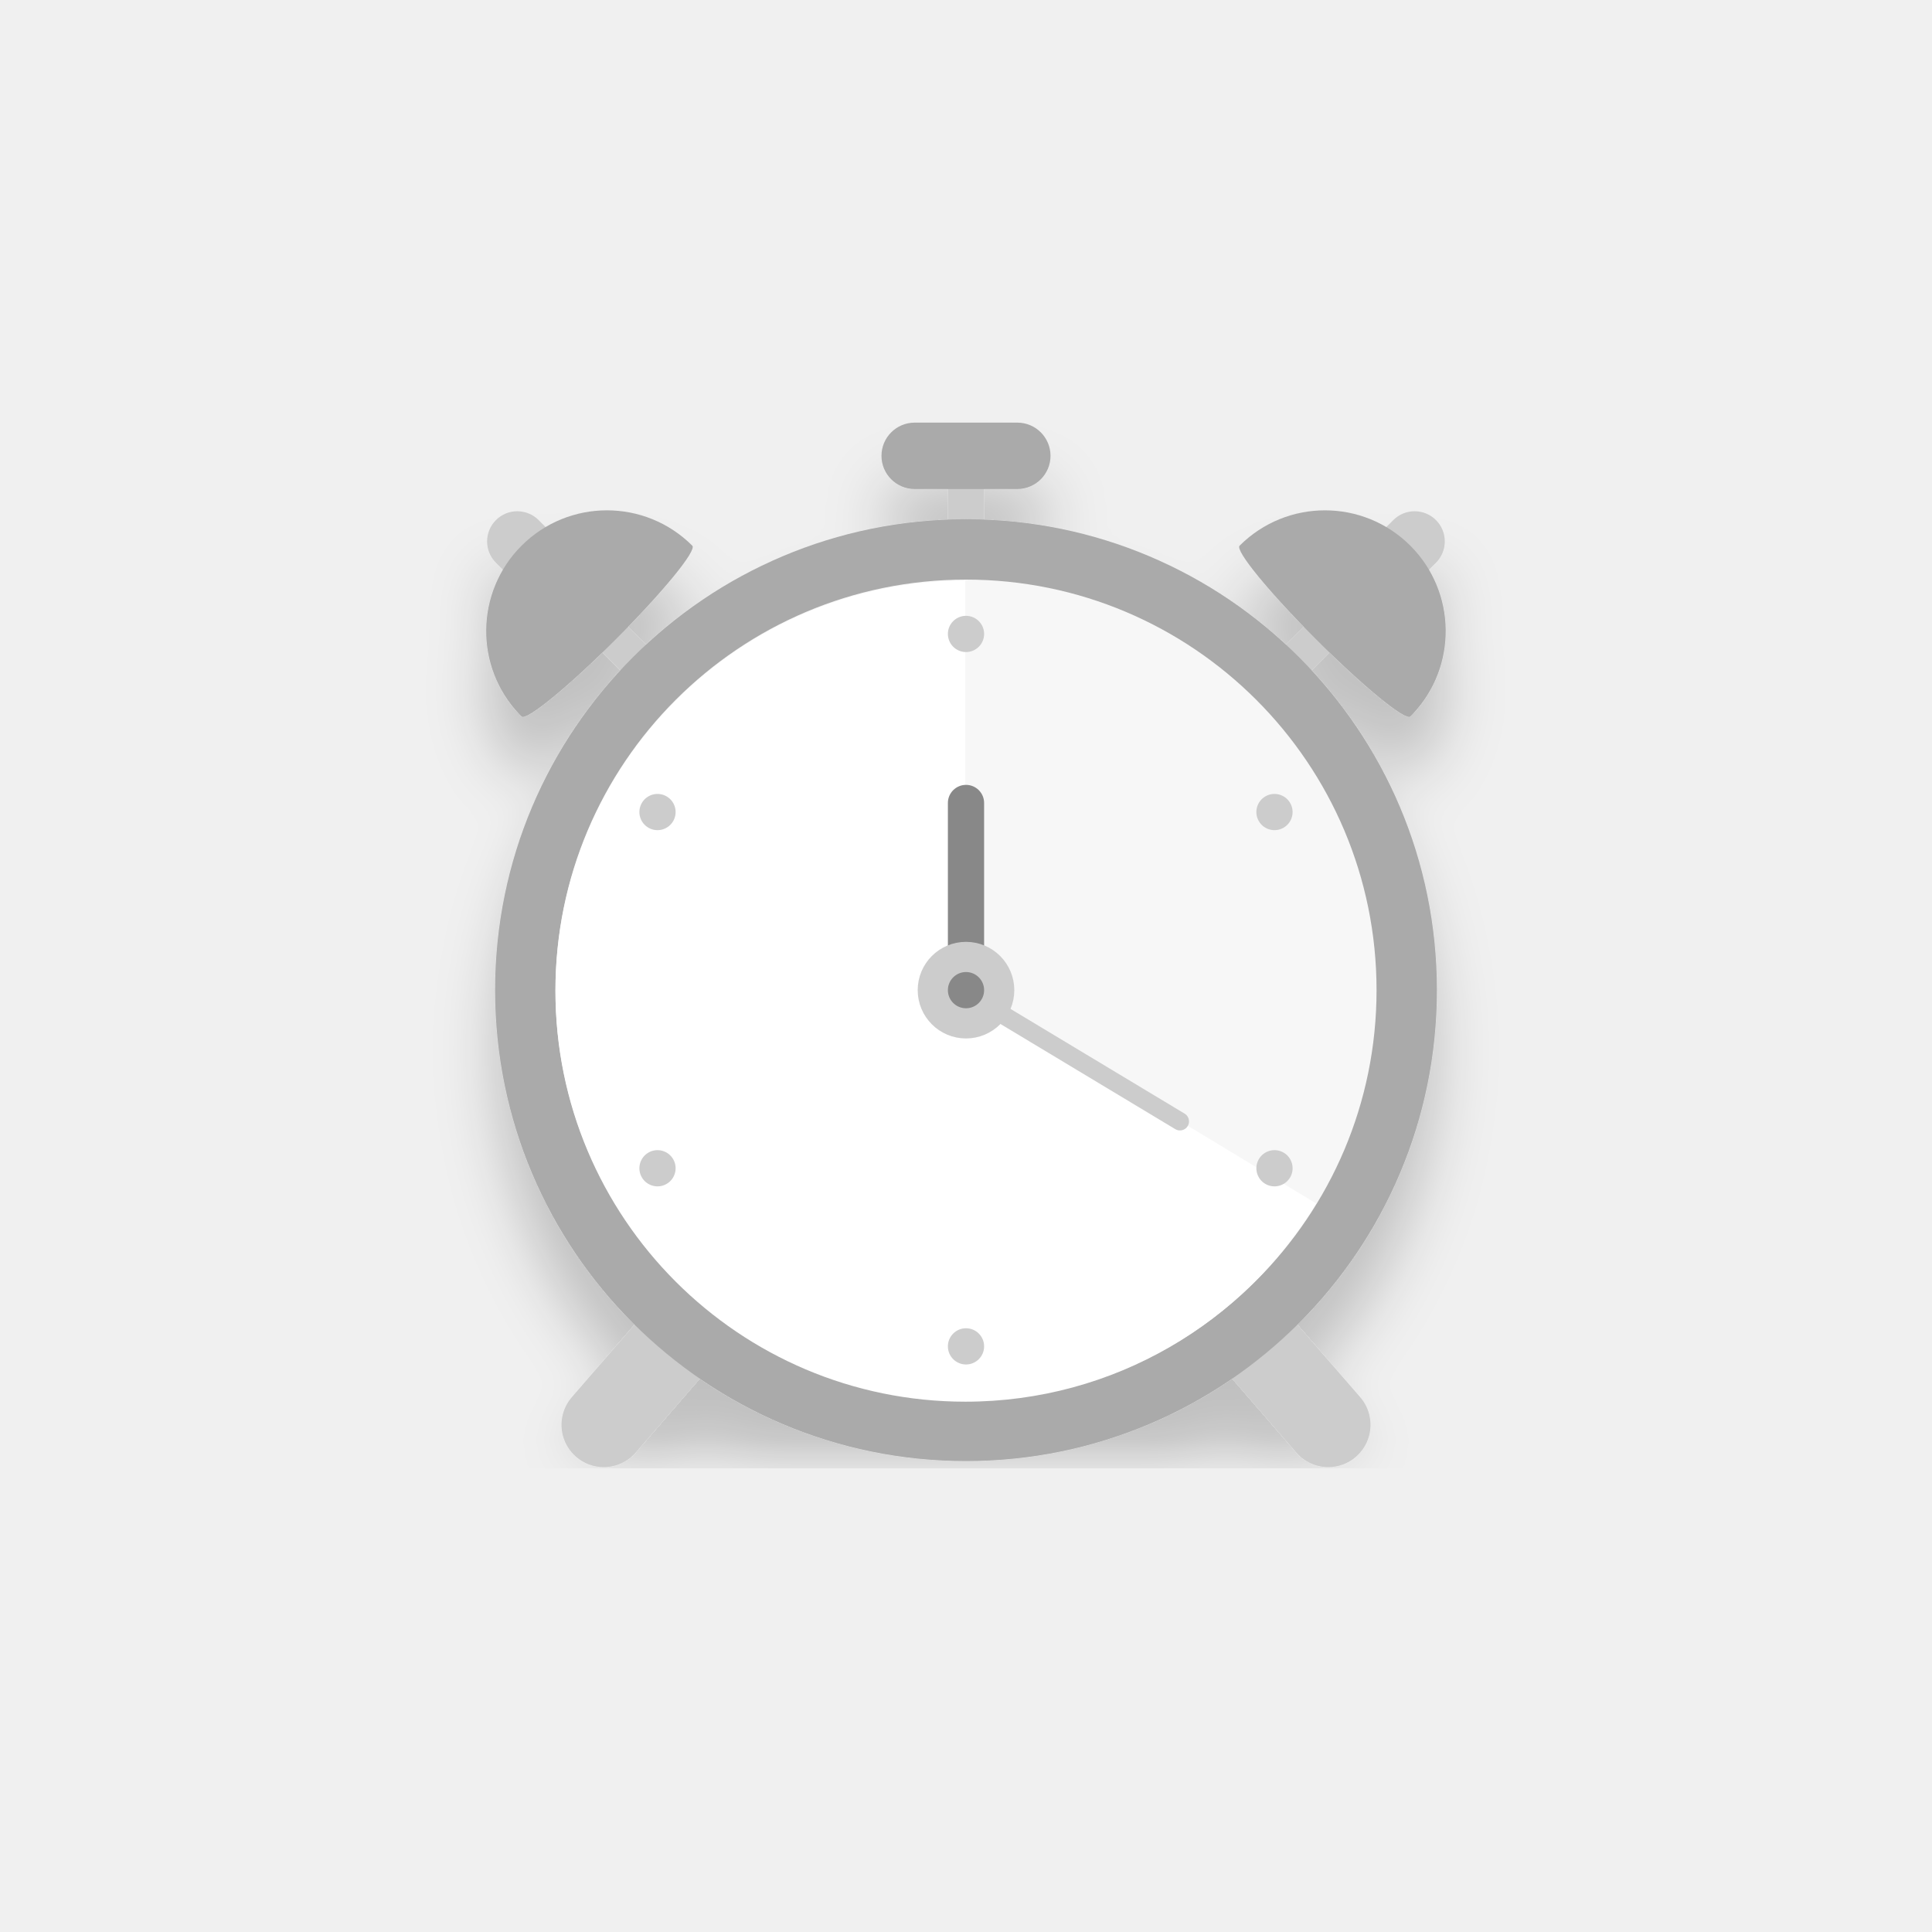
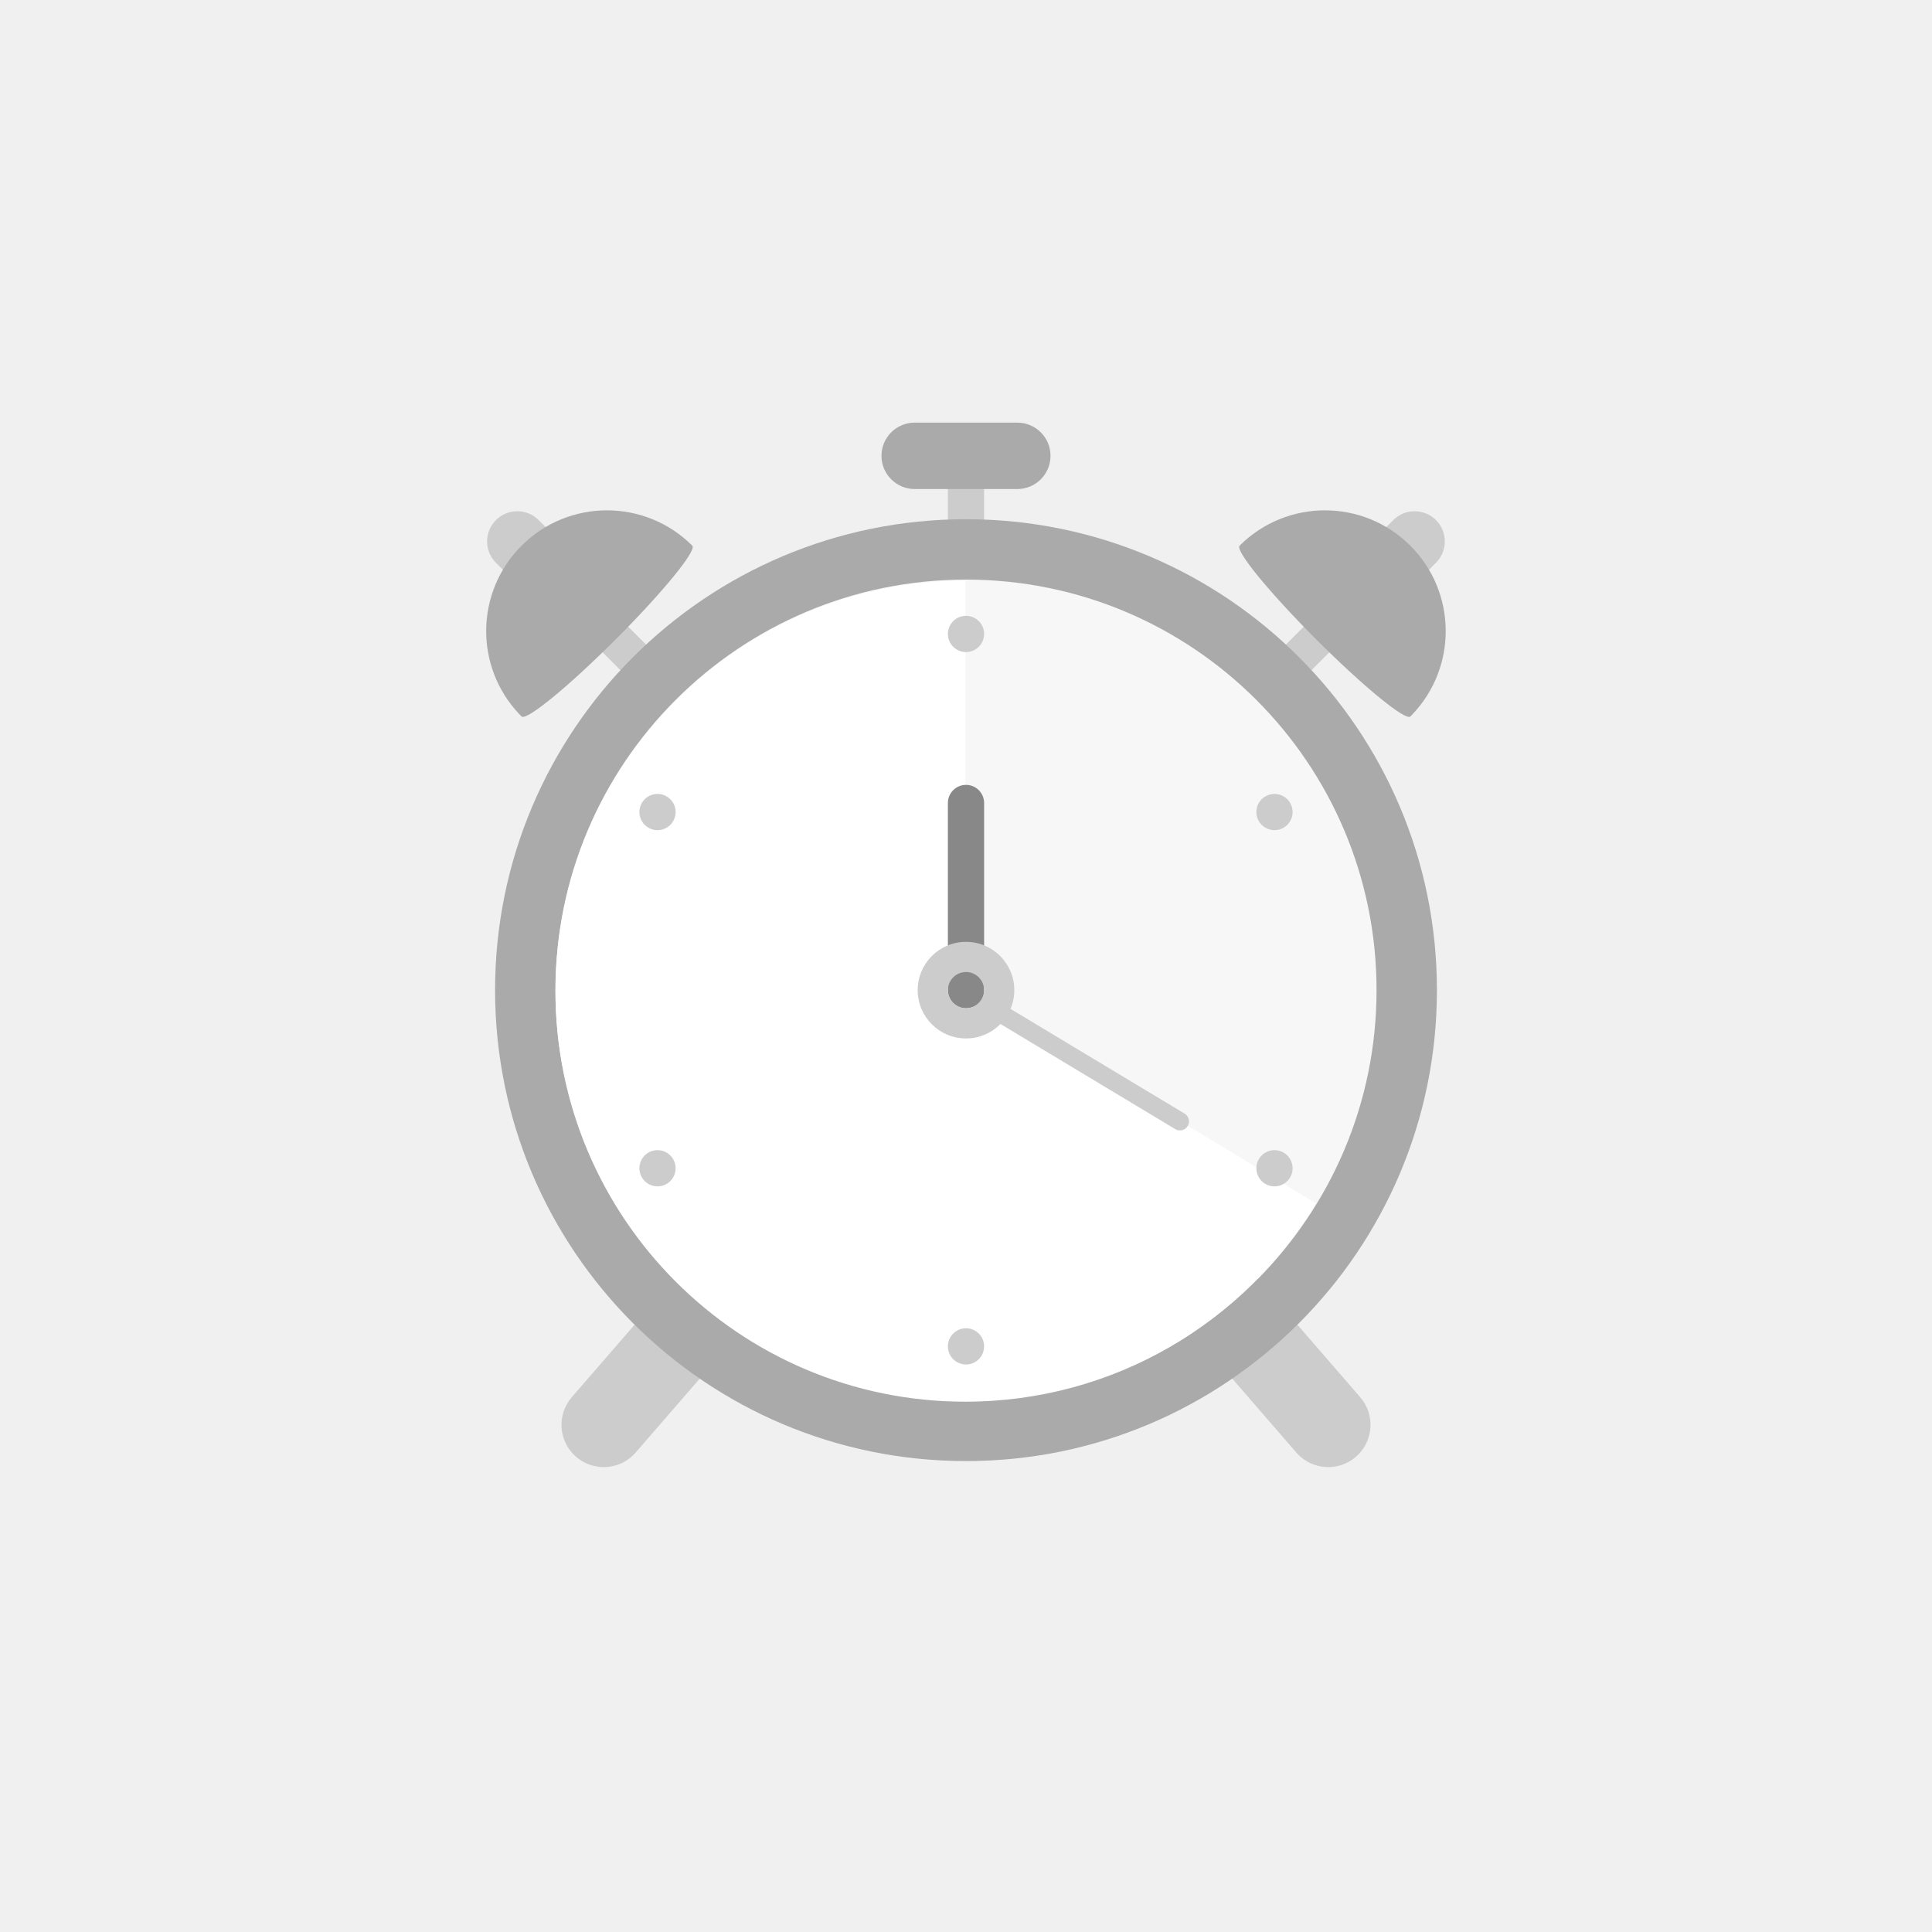
- <svg xmlns="http://www.w3.org/2000/svg" xmlns:xlink="http://www.w3.org/1999/xlink" width="160" height="160" viewBox="0 0 160 160">
+ <svg xmlns="http://www.w3.org/2000/svg" xmlns:xlink="http://www.w3.org/1999/xlink" width="160px" height="160px" viewBox="0 0 160 160" version="1.1">
  <defs>
-     <filter id="a3h05d5bsa" width="106.7%" height="107.2%" x="-3.3%" y="-3.6%" filterUnits="objectBoundingBox">
-       <feOffset dy="5" in="SourceAlpha" result="shadowOffsetOuter1" />
-       <feGaussianBlur in="shadowOffsetOuter1" result="shadowBlurOuter1" stdDeviation="2.5" />
-       <feColorMatrix in="shadowBlurOuter1" result="shadowMatrixOuter1" values="0 0 0 0 0 0 0 0 0 0 0 0 0 0 0 0 0 0 0.2 0" />
-       <feMerge>
-         <feMergeNode in="shadowMatrixOuter1" />
-         <feMergeNode in="SourceGraphic" />
-       </feMerge>
-     </filter>
-     <rect id="rw3zmsvocb" width="14" height="3" x="0" y="7" rx="1.5" />
+     <path d="M4,4.5 L10,4.5 C10.828,4.5 11.5,5.172 11.5,6 C11.5,6.828 10.828,7.5 10,7.5 L4,7.5 C3.172,7.5 2.5,6.828 2.5,6 C2.5,5.172 3.172,4.5 4,4.5 Z" id="path-1" />
  </defs>
-   <g fill="none" fill-rule="evenodd" filter="url(#a3h05d5bsa)" transform="translate(-220 -140)">
-     <g transform="translate(252 174)">
-       <path stroke="#CCC" stroke-linecap="round" stroke-linejoin="round" stroke-width="7" d="M65 69L78 84" />
-       <path stroke="#CCC" stroke-linecap="round" stroke-linejoin="round" stroke-width="7" d="M18 69L31 84" transform="matrix(-1 0 0 1 49 0)" />
-       <g transform="translate(41 1)">
-         <use fill="#CCC" transform="rotate(90 7 8.5)" xlink:href="#rw3zmsvocb" />
-         <rect width="14" height="5.5" fill="#AAA" rx="2.75" />
+   <g id="09.일러스트/세션연장(Outline)" stroke="none" stroke-width="1" fill="none" fill-rule="evenodd">
+     <g id="Group-22" transform="translate(32, 34)">
+       <circle id="Oval" fill="#F7F7F7" cx="48.5" cy="48.5" r="37.5" />
+       <path d="M62.708,66.355 C64.116,65.134 66.222,65.238 67.506,66.556 L67.645,66.708 L80.645,81.708 C81.911,83.168 81.753,85.379 80.292,86.645 C78.884,87.866 76.778,87.762 75.494,86.444 L75.355,86.292 L62.355,71.292 C61.089,69.832 61.247,67.621 62.708,66.355 Z" id="Path-2" fill="#CCCCCC" fill-rule="nonzero" />
+       <path d="M15.708,66.355 C17.116,65.134 19.222,65.238 20.506,66.556 L20.645,66.708 L33.645,81.708 C34.911,83.168 34.753,85.379 33.292,86.645 C31.884,87.866 29.778,87.762 28.494,86.444 L28.355,86.292 L15.355,71.292 C14.089,69.832 14.247,67.621 15.708,66.355 Z" id="Path-2-Copy" fill="#CCCCCC" fill-rule="nonzero" transform="translate(24.5, 76.5) scale(-1, 1) translate(-24.5, -76.5) " />
+       <g id="Group-3" transform="translate(41, 1)">
+         <mask id="mask-2" fill="white">
+           <use xlink:href="#path-1" />
+         </mask>
+         <use id="Rectangle-Copy-3" fill="#CCCCCC" transform="translate(7, 6) rotate(-270) translate(-7, -6) " xlink:href="#path-1" />
+         <rect id="Rectangle" fill="#AAAAAA" x="0" y="0" width="14" height="5.5" rx="2.75" />
      </g>
-       <g transform="rotate(-45 20.485 5.657)">
-         <rect width="3" height="15" x="8.5" y="6" fill="#CCC" rx="1.5" />
-         <rect width="5" height="7" x="7.5" fill="#CCC" rx="2.5" />
-         <path fill="#AAA" d="M.004 12.72C.152 7.327 4.57 3 10 3c5.523 0 10 4.477 10 10 0 .552-4.477 1-10 1s-10-.448-10-1z" />
+       <g id="Group-Copy" transform="translate(15.70442, 15.56163) scale(-1, 1) rotate(-320) translate(-15.70442, -15.56163) translate(5.204416, 4.561628)" />
+       <g id="Group-4" transform="translate(16.49569, 16.49569) rotate(-45) translate(-16.49569, -16.49569) translate(6.495689, 5.995689)">
+         <rect id="Rectangle" fill="#CCCCCC" x="8.5" y="6" width="3" height="15" rx="1.5" />
+         <rect id="Rectangle" fill="#CCCCCC" x="7.5" y="0" width="5" height="7" rx="2.5" />
+         <path d="M0.004,12.72 C0.152,7.327 4.571,3 10,3 C15.523,3 20,7.477 20,13 C20,13.552 15.523,14 10,14 C4.477,14 0,13.552 0,13 L0,13 Z" id="Combined-Shape" fill="#AAAAAA" />
      </g>
-       <g transform="scale(-1 1) rotate(-45 -27.51 121.529)">
-         <rect width="3" height="15" x="8.5" y="6" fill="#CCC" rx="1.5" />
-         <rect width="5" height="7" x="7.5" fill="#CCC" rx="2.5" />
-         <path fill="#AAA" d="M.004 12.72C.152 7.327 4.57 3 10 3c5.523 0 10 4.477 10 10 0 .552-4.477 1-10 1s-10-.448-10-1z" />
+       <g id="Group-4" transform="translate(79.49569, 16.49569) scale(-1, 1) rotate(-45) translate(-79.49569, -16.49569) translate(69.49569, 5.995689)">
+         <rect id="Rectangle" fill="#CCCCCC" x="8.5" y="6" width="3" height="15" rx="1.5" />
+         <rect id="Rectangle" fill="#CCCCCC" x="7.5" y="0" width="5" height="7" rx="2.5" />
+         <path d="M0.004,12.72 C0.152,7.327 4.571,3 10,3 C15.523,3 20,7.477 20,13 C20,13.552 15.523,14 10,14 C4.477,14 0,13.552 0,13 L0,13 Z" id="Combined-Shape" fill="#AAAAAA" />
      </g>
-       <circle cx="48" cy="48" r="36.5" fill="#F7F7F7" stroke="#AAA" stroke-width="5" />
-       <path fill="#FFF" d="M47.943 14.082c-18.746 0-33.943 15.222-33.943 34s15.197 34 33.943 34c12.322 0 23.11-6.577 29.057-16.417L47.943 48.082v-34z" />
-       <path stroke="#CCC" stroke-linecap="round" stroke-linejoin="round" stroke-width="1.5" d="M48.58 48.559L65.718 58.868" />
-       <rect width="3" height="16" x="46.5" y="31" fill="#888" rx="1.5" />
-       <circle cx="48" cy="48" r="2.75" fill="#888" stroke="#CCC" stroke-width="2.5" transform="matrix(-1 0 0 1 96 0)" />
-       <path fill="#CCC" d="M48 76c.828 0 1.5.672 1.5 1.5S48.828 79 48 79s-1.5-.672-1.5-1.5.672-1.5 1.5-1.5zm26.298-14.549c.717.414.963 1.332.549 2.049-.414.717-1.332.963-2.05.549-.717-.414-.963-1.332-.548-2.049.414-.717 1.331-.963 2.049-.549zM23.75 62c.415.717.169 1.635-.549 2.049-.717.414-1.635.168-2.049-.549-.414-.717-.168-1.635.55-2.049.717-.414 1.634-.168 2.048.549zm-.549-30.049c.718.414.964 1.332.55 2.049-.415.717-1.332.963-2.05.549-.717-.414-.963-1.332-.549-2.049.414-.717 1.332-.963 2.05-.549zm51.645.549c.414.717.168 1.635-.55 2.049-.717.414-1.634.168-2.048-.549-.415-.717-.169-1.635.549-2.049.717-.414 1.635-.168 2.049.549zM48 17c.828 0 1.5.672 1.5 1.5S48.828 20 48 20s-1.5-.672-1.5-1.5.672-1.5 1.5-1.5z" />
+       <path d="M48,9 C69.539,9 87,26.461 87,48 C87,69.539 69.539,87 48,87 C26.461,87 9,69.539 9,48 C9,26.461 26.461,9 48,9 Z M48,14 C29.222,14 14,29.222 14,48 C14,66.778 29.222,82 48,82 C66.778,82 82,66.778 82,48 C82,29.222 66.778,14 48,14 Z" id="Oval" fill="#AAAAAA" fill-rule="nonzero" />
+       <path d="M47.943,14.082 C29.197,14.082 14,29.304 14,48.082 C14,66.86 29.197,82.082 47.943,82.082 C60.265,82.082 71.053,75.505 77,65.665 L47.943,48.082 L47.943,14.082 Z" id="Path" fill="#FFFFFF" />
+       <path d="M47.937,48.173 C48.133,47.847 48.537,47.724 48.876,47.87 L48.967,47.917 L66.104,58.225 C66.459,58.438 66.574,58.899 66.36,59.254 C66.165,59.58 65.761,59.703 65.422,59.557 L65.331,59.51 L48.193,49.202 C47.839,48.989 47.724,48.528 47.937,48.173 Z" id="Path-4" fill="#CCCCCC" fill-rule="nonzero" />
+       <path d="M48,31 C48.828,31 49.5,31.672 49.5,32.5 L49.5,48 C49.5,48.828 48.828,49.5 48,49.5 C47.172,49.5 46.5,48.828 46.5,48 L46.5,32.5 C46.5,31.672 47.172,31 48,31 Z" id="Rectangle" fill="#888888" />
+       <path d="M48,44 C50.209,44 52,45.791 52,48 C52,50.209 50.209,52 48,52 C45.791,52 44,50.209 44,48 C44,45.791 45.791,44 48,44 Z M48,46.5 C47.172,46.5 46.5,47.172 46.5,48 C46.5,48.828 47.172,49.5 48,49.5 C48.828,49.5 49.5,48.828 49.5,48 C49.5,47.172 48.828,46.5 48,46.5 Z" id="Oval" fill="#CCCCCC" fill-rule="nonzero" transform="translate(48, 48) scale(-1, 1) translate(-48, -48) " />
+       <path d="M48,76 C48.828,76 49.5,76.672 49.5,77.5 C49.5,78.328 48.828,79 48,79 C47.172,79 46.5,78.328 46.5,77.5 C46.5,76.672 47.172,76 48,76 Z M74.298,61.451 C75.015,61.865 75.261,62.783 74.847,63.5 C74.433,64.217 73.515,64.463 72.798,64.049 C72.08,63.635 71.834,62.717 72.249,62 C72.663,61.283 73.58,61.037 74.298,61.451 Z M23.751,62 C24.166,62.717 23.92,63.635 23.202,64.049 C22.485,64.463 21.567,64.217 21.153,63.5 C20.739,62.783 20.985,61.865 21.702,61.451 C22.42,61.037 23.337,61.283 23.751,62 Z M23.202,31.951 C23.92,32.365 24.166,33.283 23.751,34 C23.337,34.717 22.42,34.963 21.702,34.549 C20.985,34.135 20.739,33.217 21.153,32.5 C21.567,31.783 22.485,31.537 23.202,31.951 Z M74.847,32.5 C75.261,33.217 75.015,34.135 74.298,34.549 C73.58,34.963 72.663,34.717 72.249,34 C71.834,33.283 72.08,32.365 72.798,31.951 C73.515,31.537 74.433,31.783 74.847,32.5 Z M48,17 C48.828,17 49.5,17.672 49.5,18.5 C49.5,19.328 48.828,20 48,20 C47.172,20 46.5,19.328 46.5,18.5 C46.5,17.672 47.172,17 48,17 Z" id="Combined-Shape" fill="#CCCCCC" />
    </g>
  </g>
</svg>
